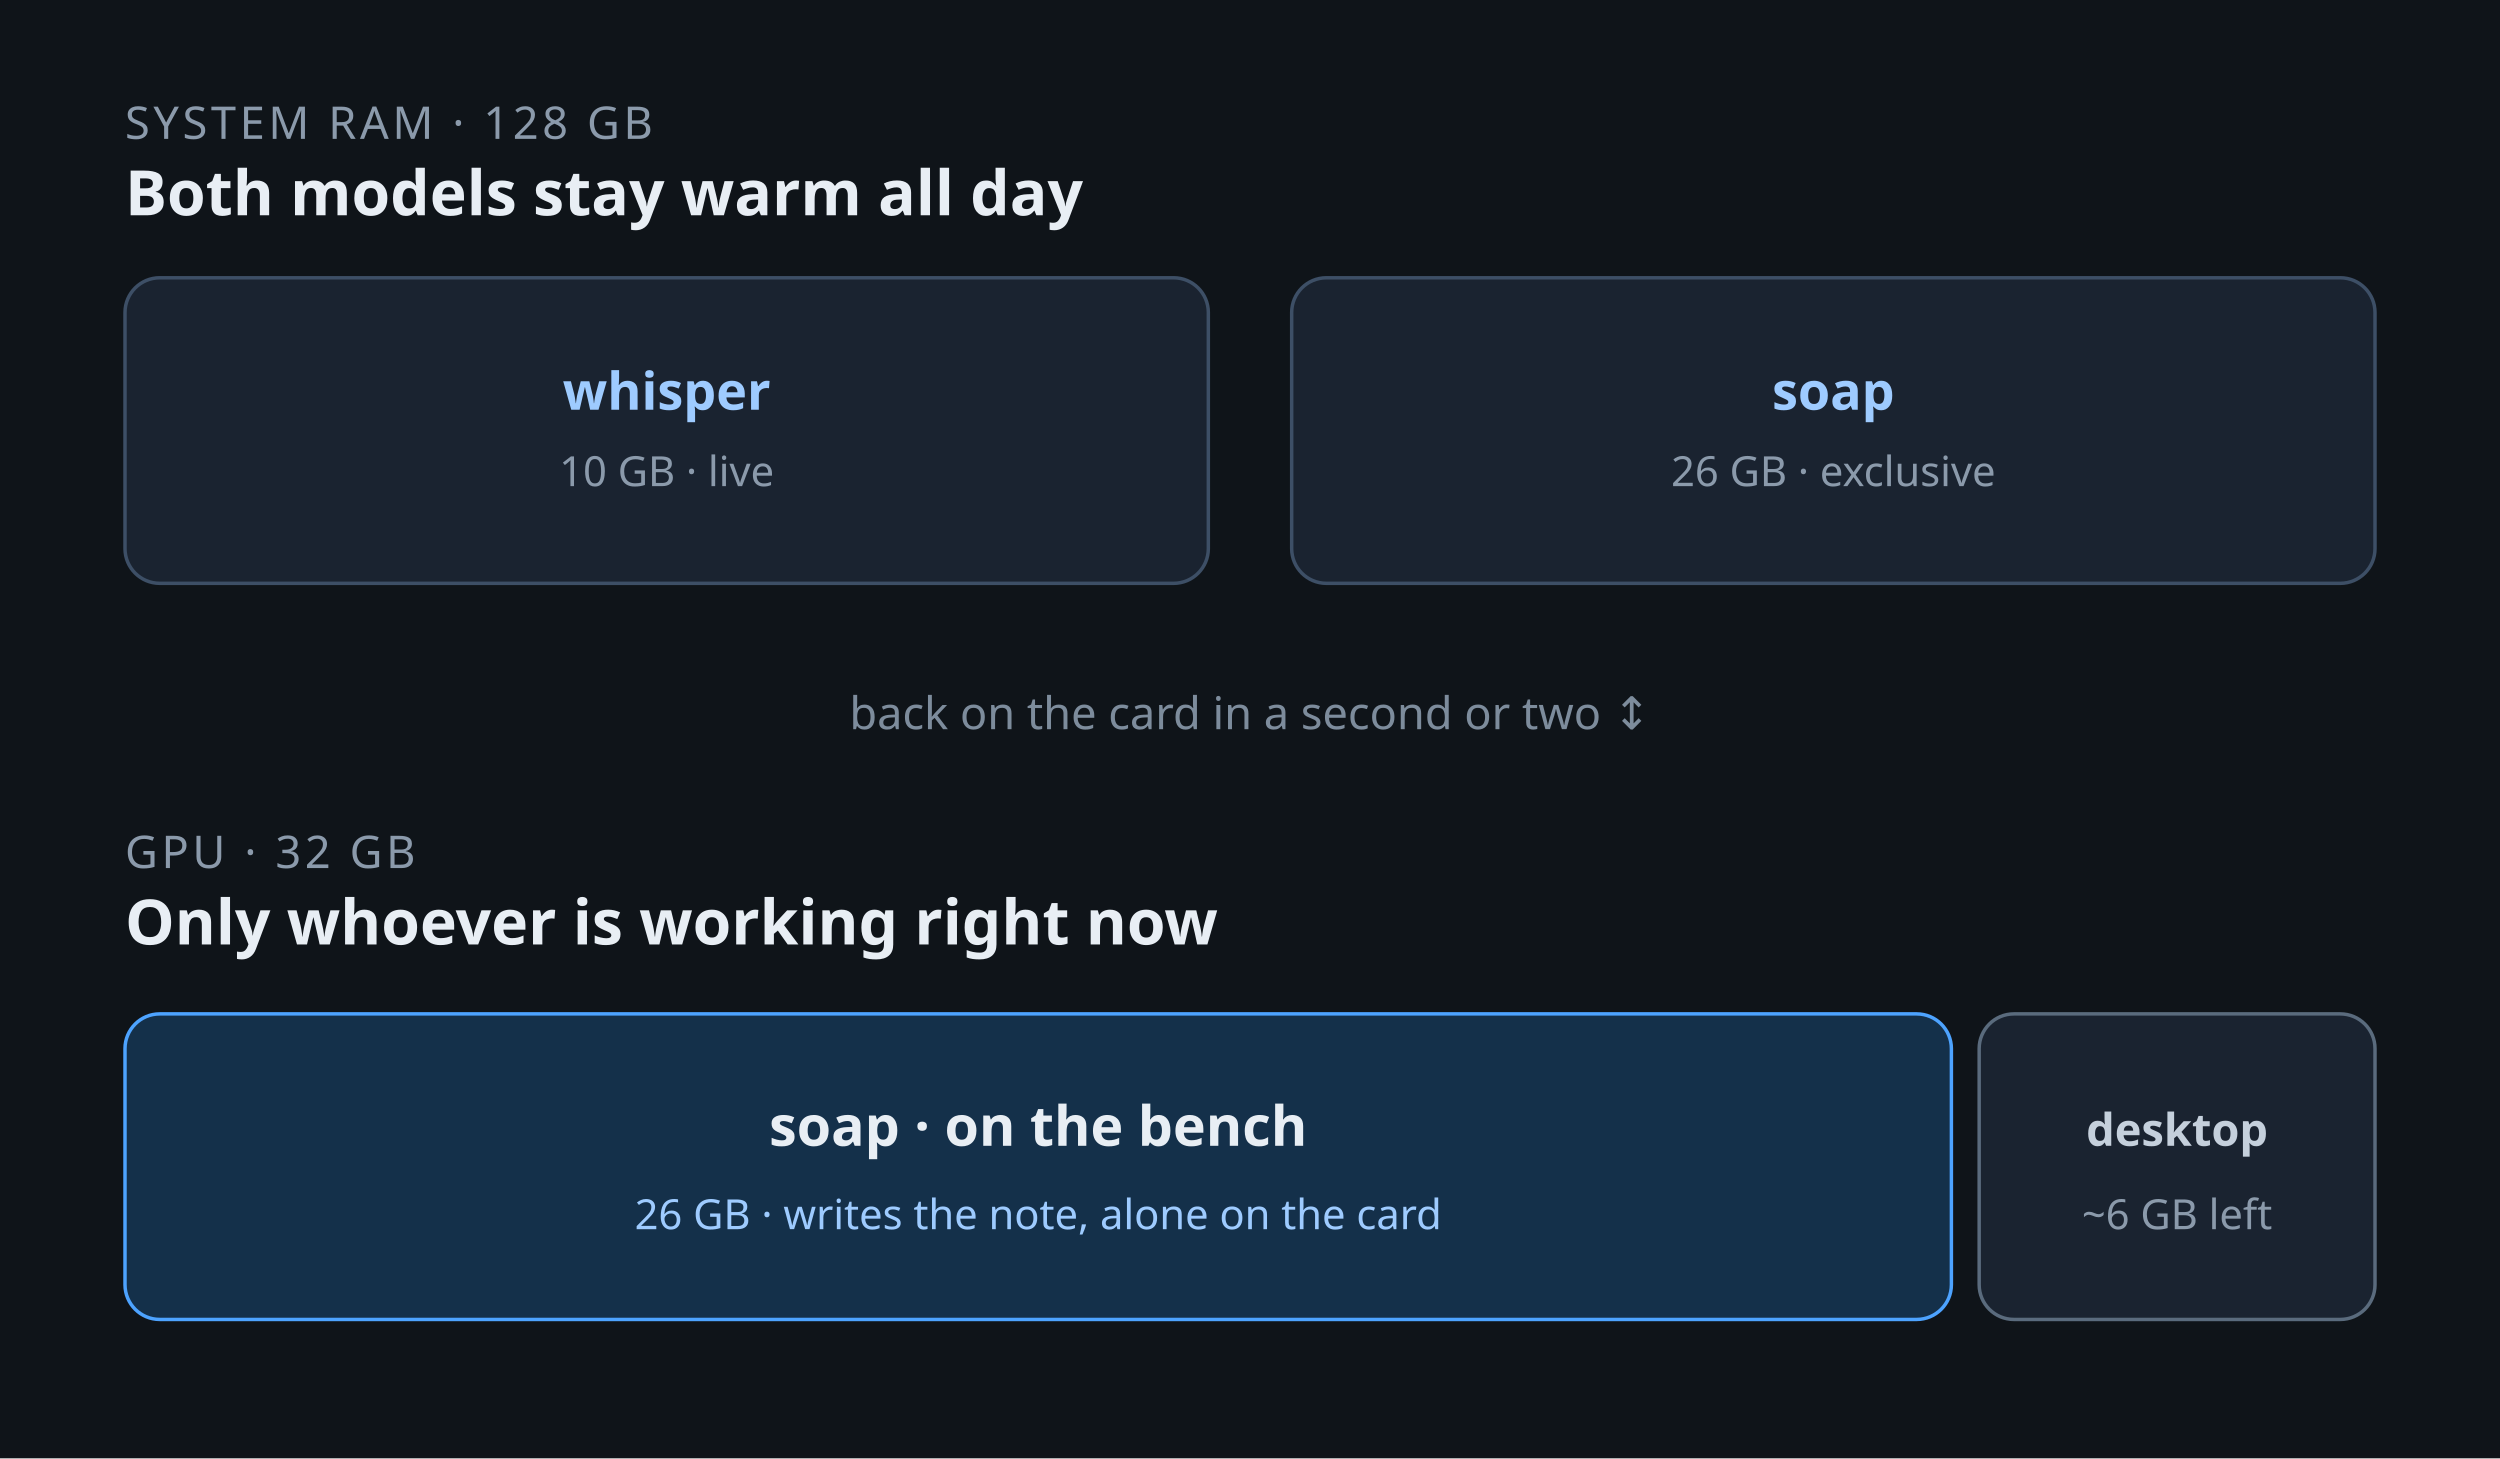
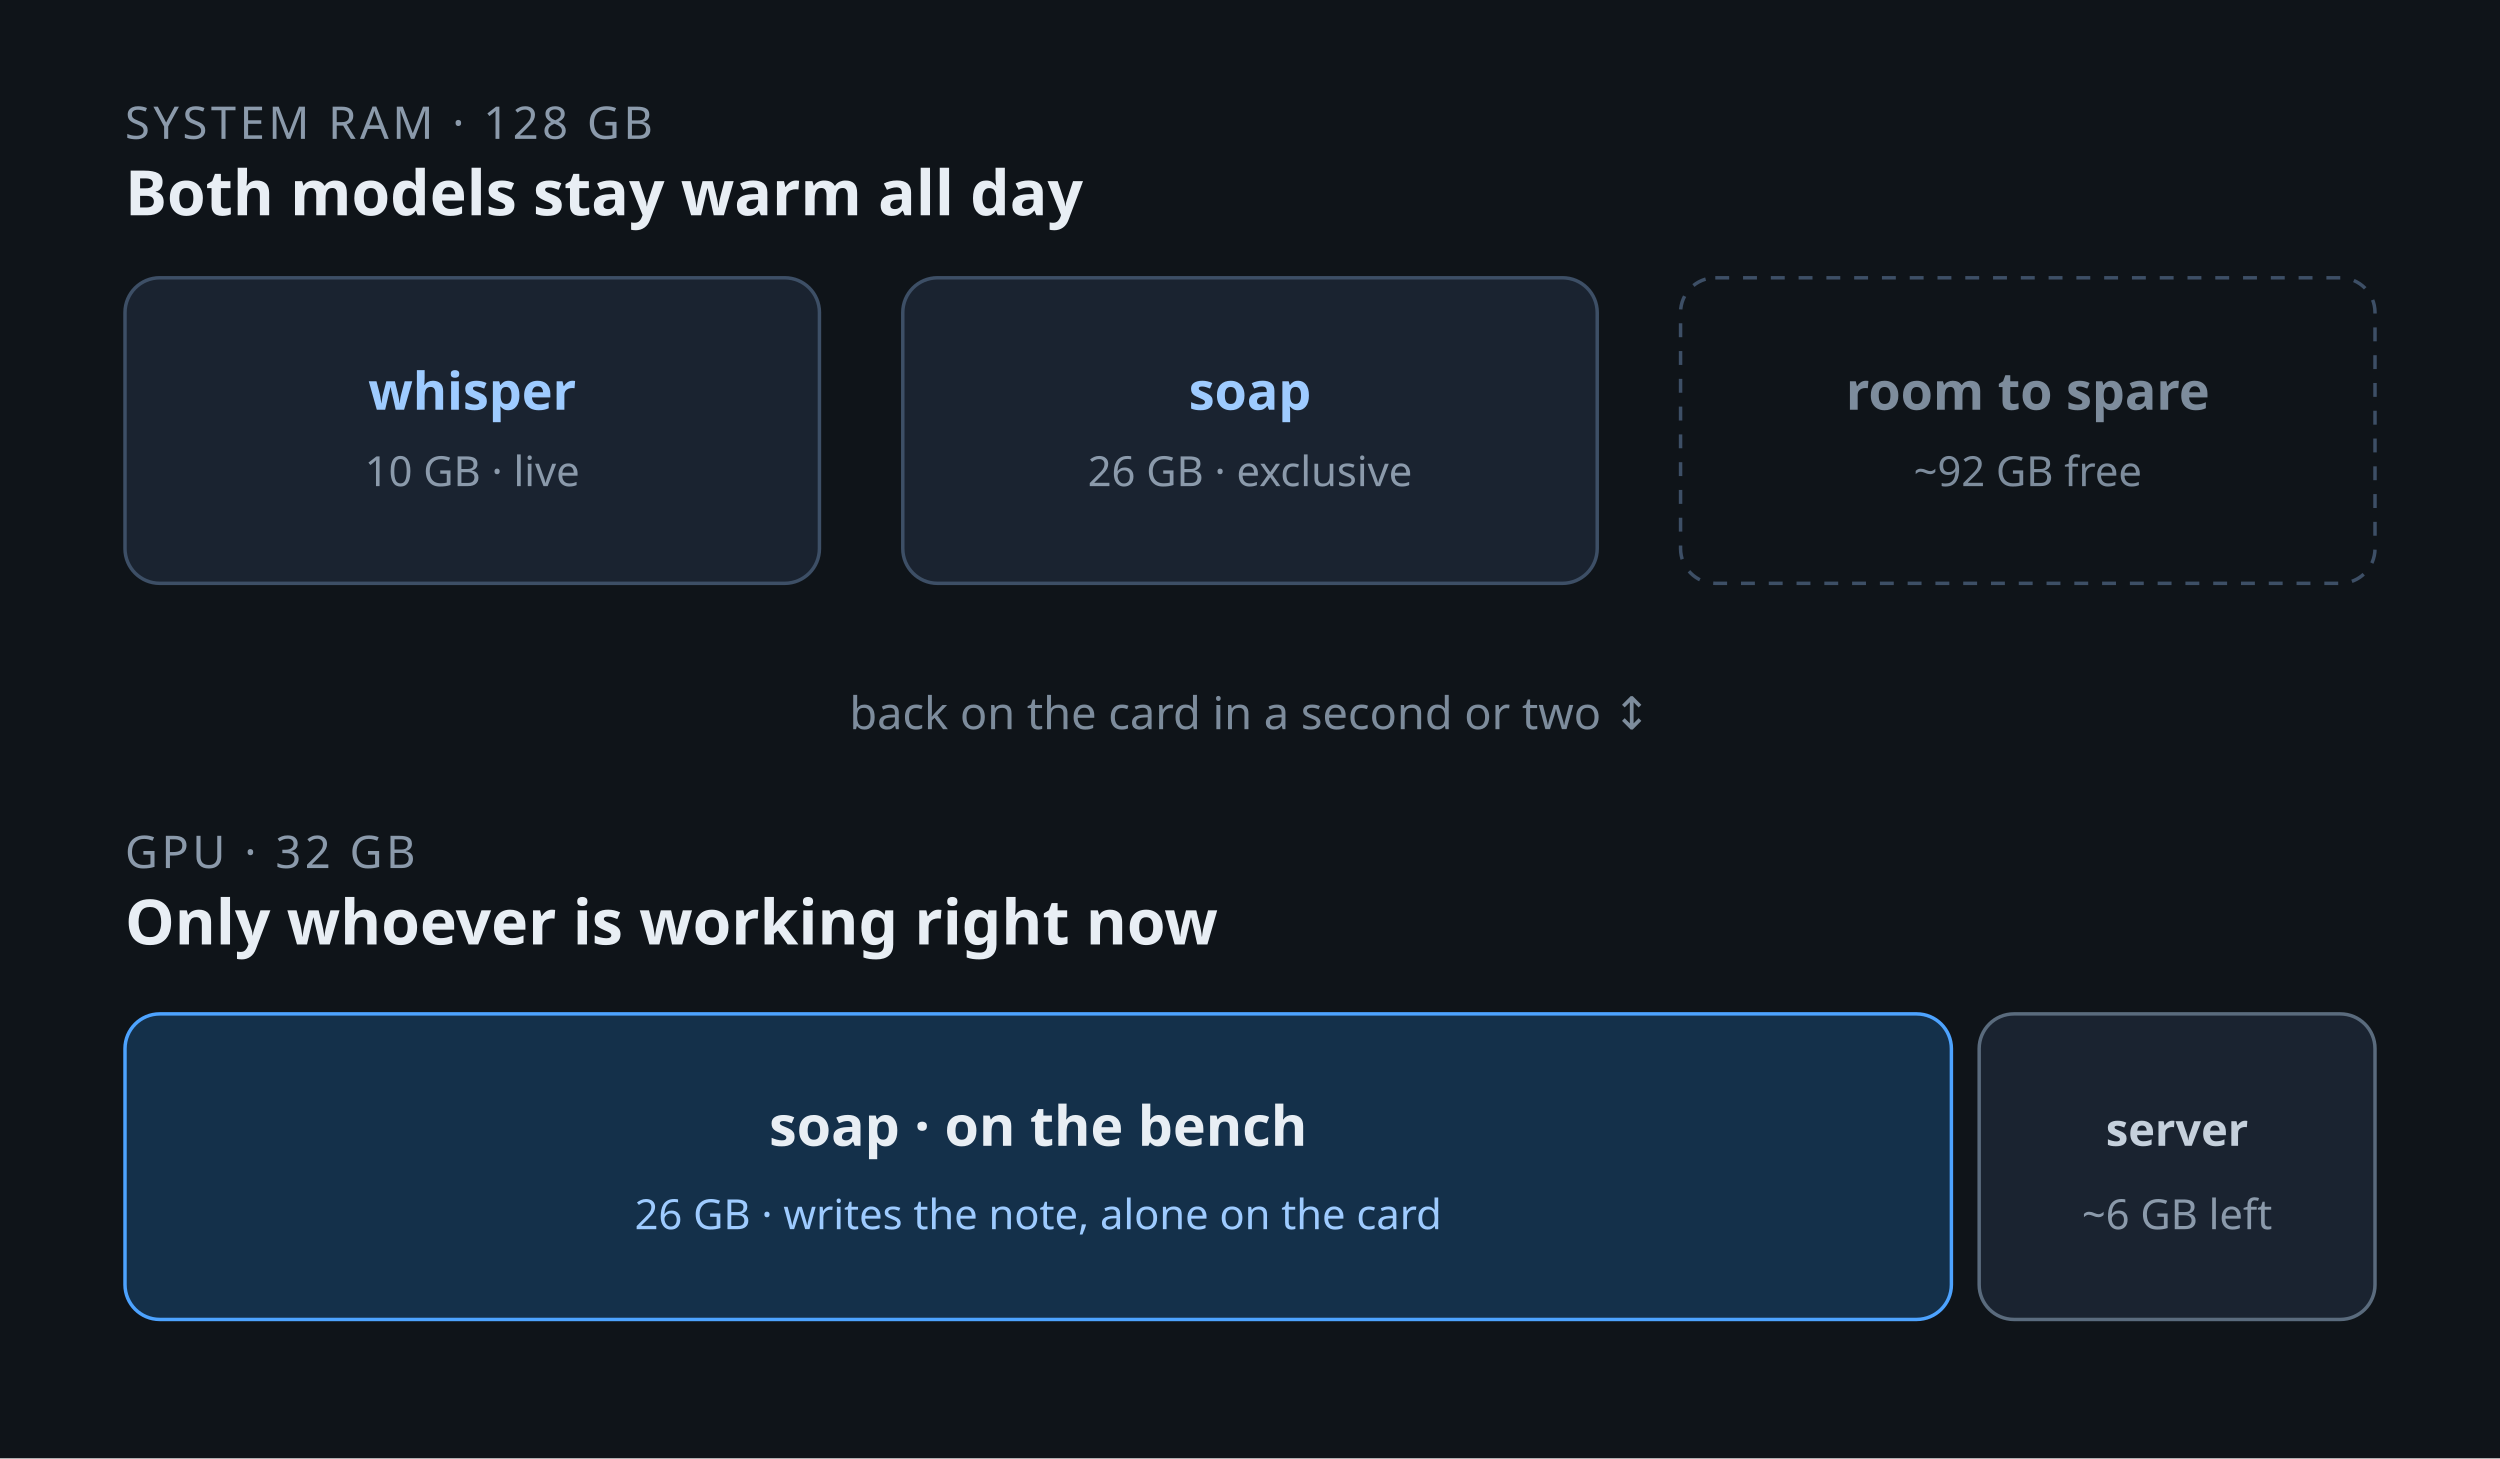
<svg xmlns="http://www.w3.org/2000/svg" viewBox="0 0 720 420" width="720" height="420" role="img" aria-labelledby="title desc">
  <rect width="720" height="420" fill="#0f1419" />
  <text x="36" y="40" fill="#8b9aab" font-family="ui-sans-serif, system-ui, sans-serif" font-size="13" letter-spacing="0.08em">SYSTEM RAM · 128 GB</text>
  <text x="36" y="62" fill="#e8eef4" font-family="ui-sans-serif, system-ui, sans-serif" font-size="18" font-weight="600">Both models stay warm all day</text>
  <g>
-     <rect x="36" y="80" width="312" height="88" rx="10" fill="#1a2330" stroke="#3d4f66" />
-     <text x="192" y="118" text-anchor="middle" fill="#9ecbff" font-family="ui-sans-serif, system-ui, sans-serif" font-size="15" font-weight="600">whisper</text>
-     <text x="192" y="140" text-anchor="middle" fill="#8b9aab" font-family="ui-sans-serif, system-ui, sans-serif" font-size="12">10 GB · live</text>
-     <rect x="372" y="80" width="312" height="88" rx="10" fill="#1a2330" stroke="#3d4f66" />
-     <text x="528" y="118" text-anchor="middle" fill="#9ecbff" font-family="ui-sans-serif, system-ui, sans-serif" font-size="15" font-weight="600">soap</text>
-     <text x="528" y="140" text-anchor="middle" fill="#8b9aab" font-family="ui-sans-serif, system-ui, sans-serif" font-size="12">26 GB · exclusive</text>
+     <rect x="36" y="80" width="200" height="88" rx="10" fill="#1a2330" stroke="#3d4f66" />
+     <text x="136" y="118" text-anchor="middle" fill="#9ecbff" font-family="ui-sans-serif, system-ui, sans-serif" font-size="15" font-weight="600">whisper</text>
+     <text x="136" y="140" text-anchor="middle" fill="#8b9aab" font-family="ui-sans-serif, system-ui, sans-serif" font-size="12">10 GB · live</text>
+     <rect x="260" y="80" width="200" height="88" rx="10" fill="#1a2330" stroke="#3d4f66" />
+     <text x="360" y="118" text-anchor="middle" fill="#9ecbff" font-family="ui-sans-serif, system-ui, sans-serif" font-size="15" font-weight="600">soap</text>
+     <text x="360" y="140" text-anchor="middle" fill="#8b9aab" font-family="ui-sans-serif, system-ui, sans-serif" font-size="12">26 GB · exclusive</text>
+     <rect x="484" y="80" width="200" height="88" rx="10" fill="#0f1419" stroke="#3d4f66" stroke-dasharray="4 4" />
+     <text x="584" y="118" text-anchor="middle" fill="#7d8c9c" font-family="ui-sans-serif, system-ui, sans-serif" font-size="15" font-weight="600">room to spare</text>
+     <text x="584" y="140" text-anchor="middle" fill="#7d8c9c" font-family="ui-sans-serif, system-ui, sans-serif" font-size="12">~92 GB free</text>
  </g>
  <text x="360" y="210" text-anchor="middle" fill="#7d8c9c" font-family="ui-sans-serif, system-ui, sans-serif" font-size="13">back on the card in a second or two  ↕</text>
  <text x="36" y="250" fill="#8b9aab" font-family="ui-sans-serif, system-ui, sans-serif" font-size="13" letter-spacing="0.08em">GPU · 32 GB</text>
  <text x="36" y="272" fill="#e8eef4" font-family="ui-sans-serif, system-ui, sans-serif" font-size="18" font-weight="600">Only whoever is working right now</text>
  <rect x="36" y="292" width="526" height="88" rx="10" fill="#14304a" stroke="#4da3ff" />
  <text x="299" y="330" text-anchor="middle" fill="#e8eef4" font-family="ui-sans-serif, system-ui, sans-serif" font-size="16" font-weight="600">soap · on the bench</text>
  <text x="299" y="354" text-anchor="middle" fill="#9ecbff" font-family="ui-sans-serif, system-ui, sans-serif" font-size="12">26 GB · writes the note, alone on the card</text>
  <rect x="570" y="292" width="114" height="88" rx="10" fill="#1a2330" stroke="#5a6b7d" />
-   <text x="627" y="330" text-anchor="middle" fill="#c5d0dc" font-family="ui-sans-serif, system-ui, sans-serif" font-size="13" font-weight="600">desktop</text>
+   <text x="627" y="330" text-anchor="middle" fill="#c5d0dc" font-family="ui-sans-serif, system-ui, sans-serif" font-size="13" font-weight="600">server</text>
  <text x="627" y="354" text-anchor="middle" fill="#8b9aab" font-family="ui-sans-serif, system-ui, sans-serif" font-size="12">~6 GB left</text>
</svg>
